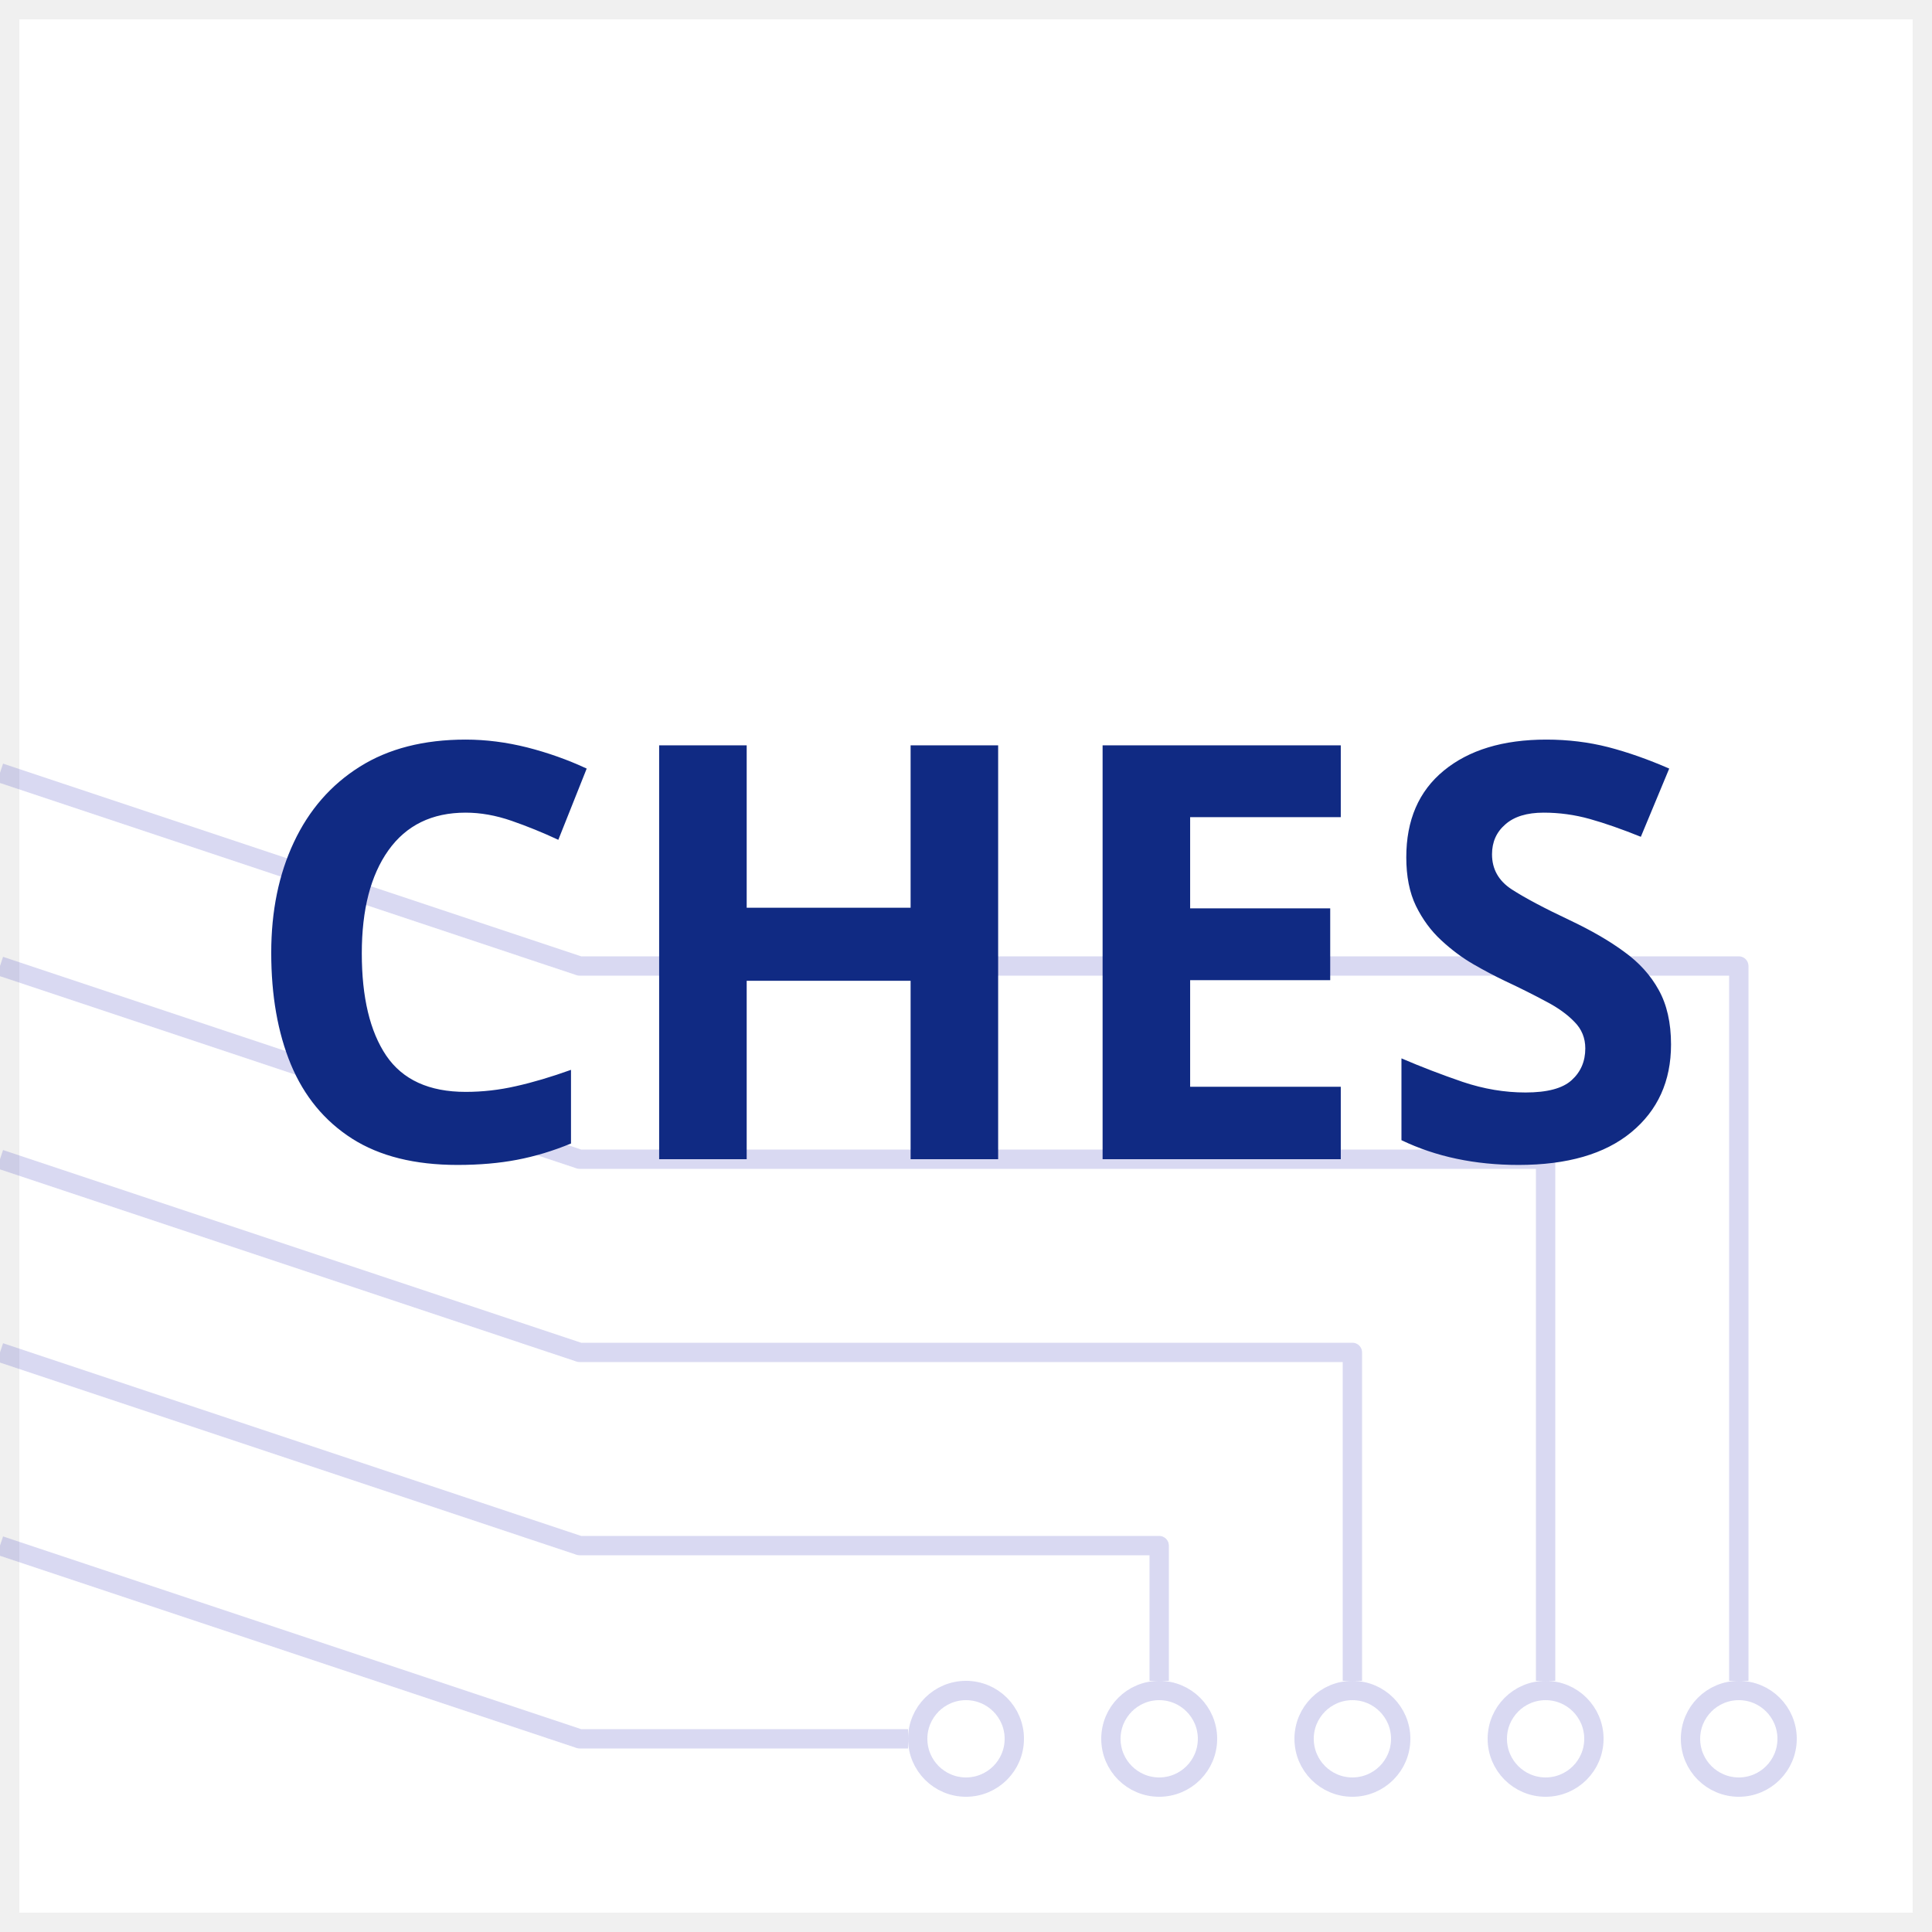
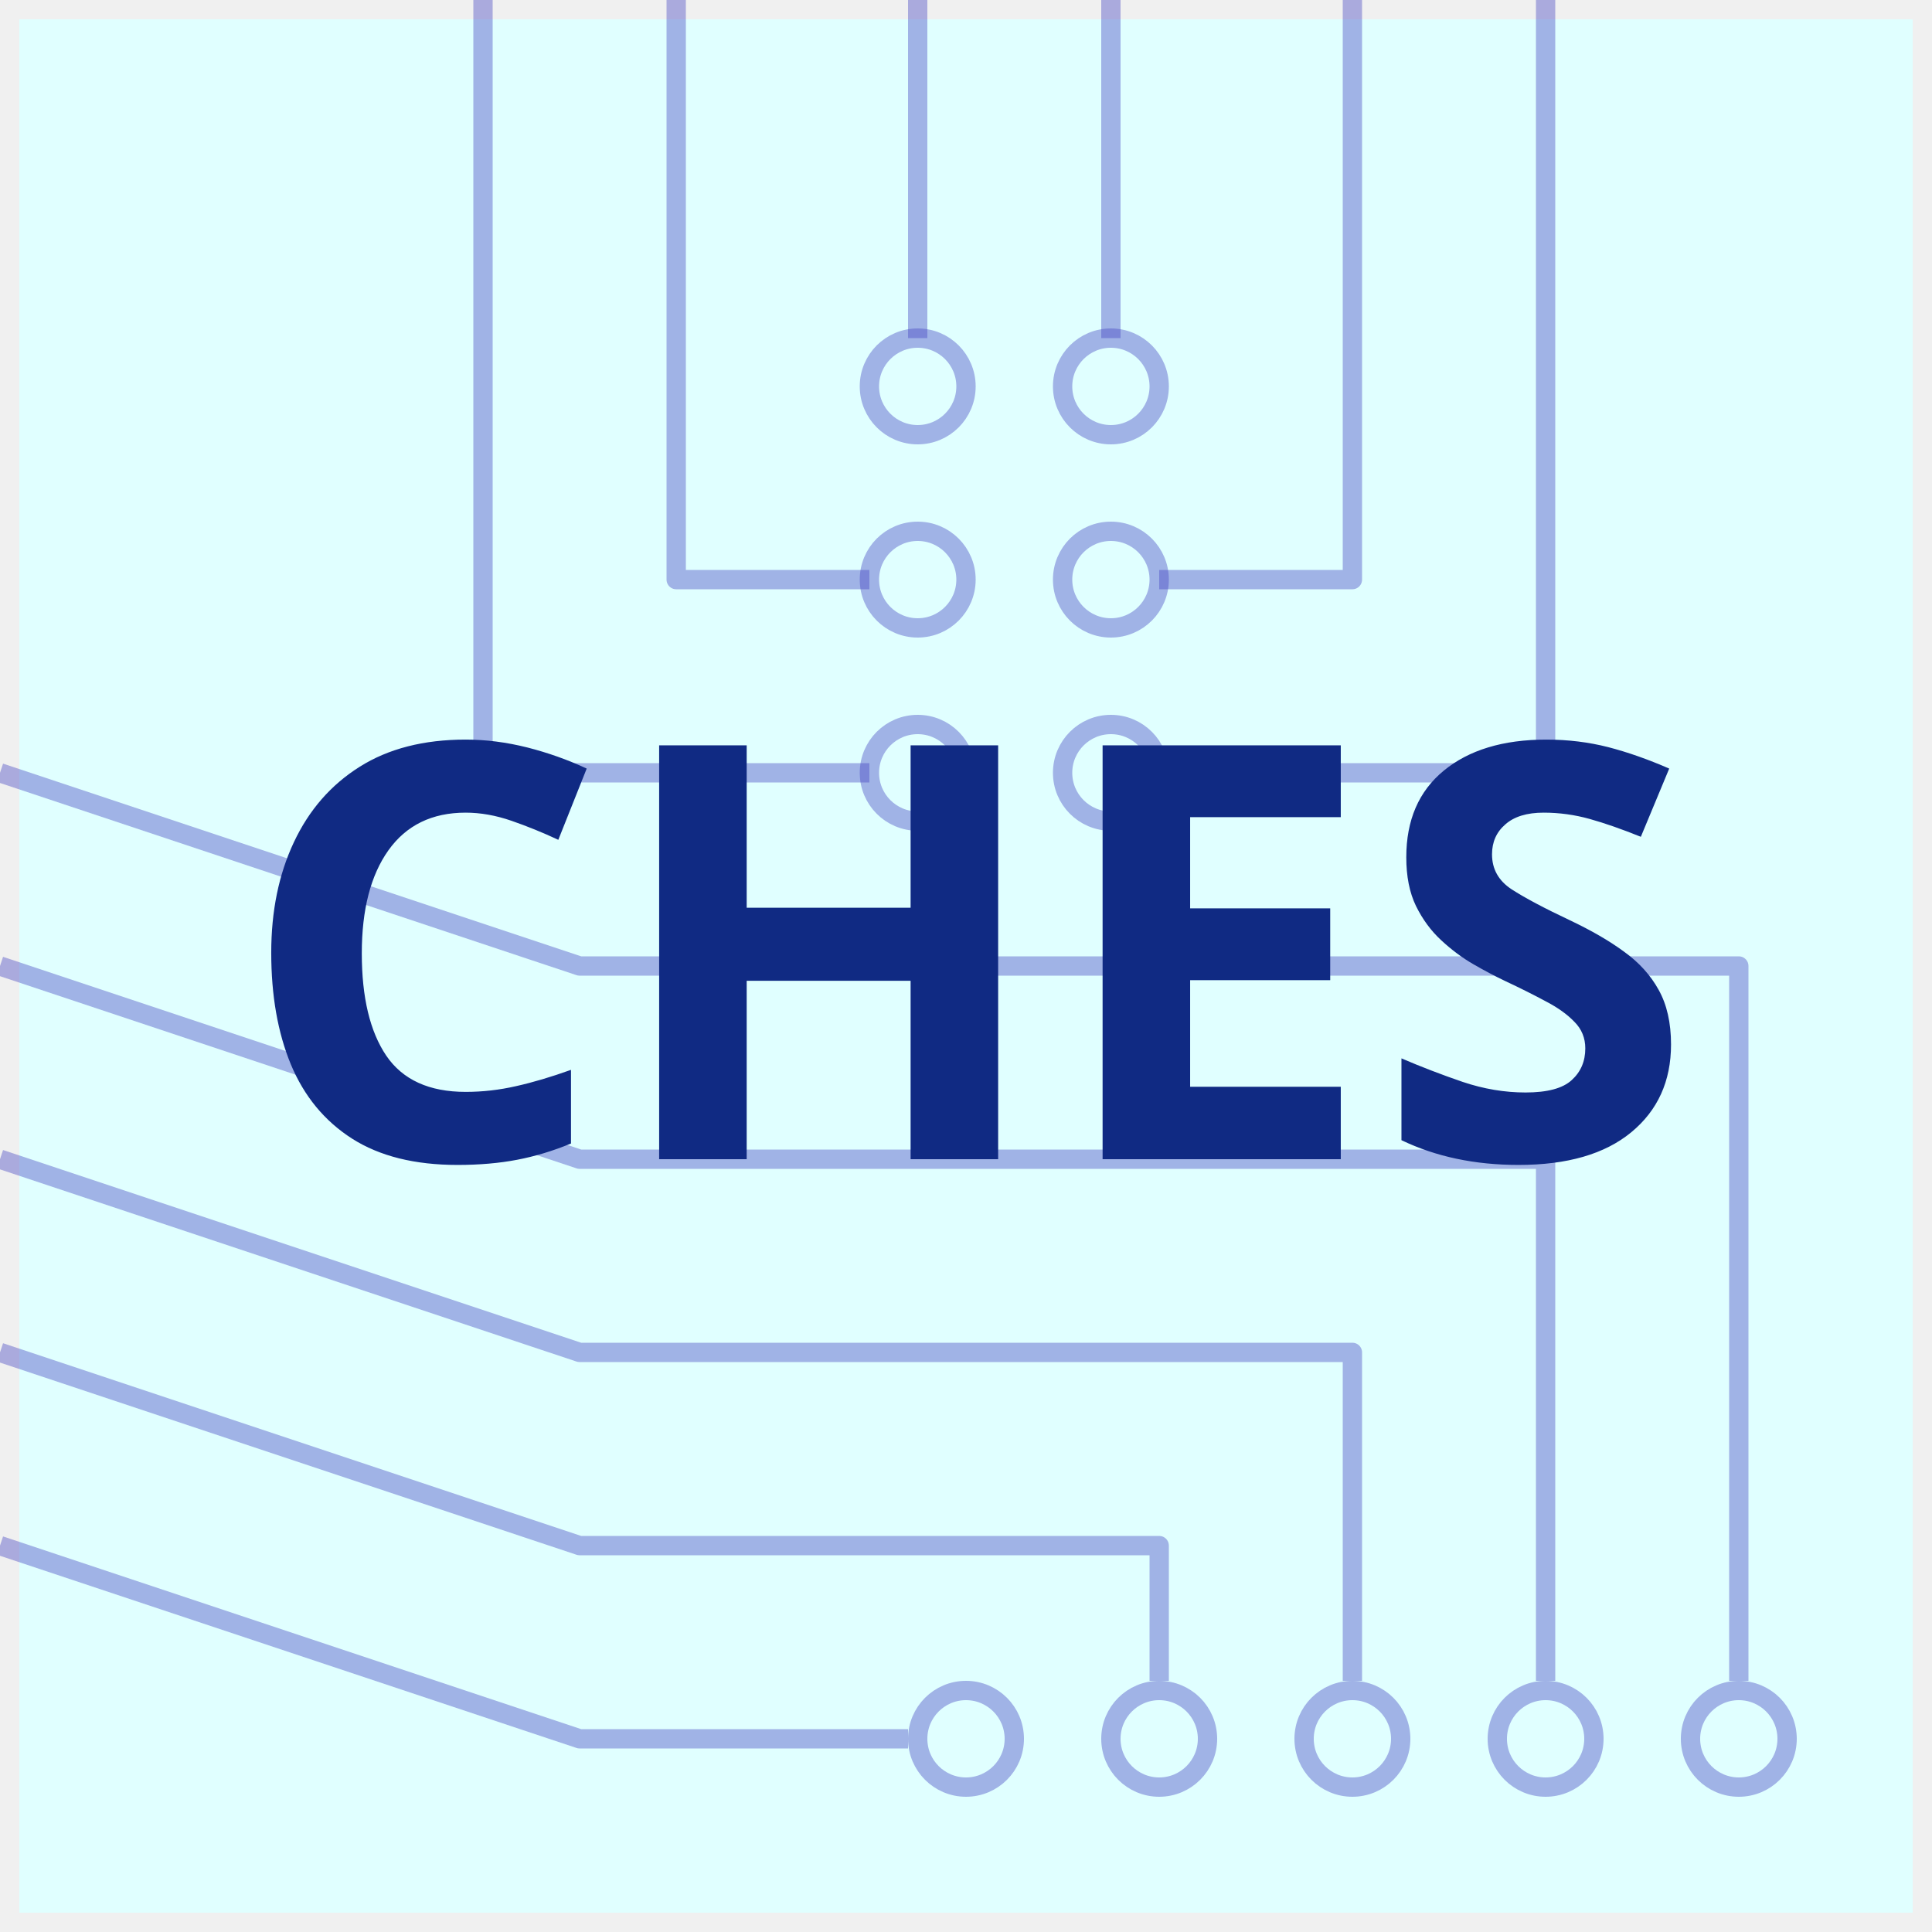
<svg xmlns="http://www.w3.org/2000/svg" width="100" height="100">
  <defs>
    <style type="text/css">
    .ches {
    font: bold 30px sans-serif;
    fill: #102a83; /* pale teal */
    }
    </style>
    <linearGradient id="circuitcolor">
      <stop stop-color="#404080" />
    </linearGradient>
    <radialGradient id="wires" cx="25%" cy="50%" r="100%" fx="100%" fy="100%">
      <stop stop-color="#404080" offset="0%" />
      <stop stop-color="#6080a0" offset="40%" />
      <stop stop-color="#80a0c0" offset="100%" />
    </radialGradient>
    <style type="text/css">
    .circuit {
    stroke: #4040c0;
    stroke-width: 1;
    fill:none;
    stroke-linecap: butt;
    stroke-linejoin: round;
-     opacity: 0.2;
+     opacity: 0.4;
    }
    .circuitpost {
    stroke: #4040c0;
    stroke-width:1;
    fill:none;
-     opacity: 0.2;
+     opacity: 0.4;
    }
    </style>
  </defs>
-   <rect x="0" y="0" height="100" width="100" stroke="#f0f0f0" fill="#ffffff" stroke-width="2" />
+   <rect x="0" y="0" height="100" width="100" stroke="#f0f0f0" fill="#e0ffff" stroke-width="2" />
  <path d="M 0,80 l 30 10 l 17 0" class="circuit" />
  <circle cx="50" cy="90" r="2.5" class="circuitpost" />
  <path d="M 0,70 l 30 10 l 30 0 l 0 7" class="circuit" />
  <circle cx="60" cy="90" r="2.5" class="circuitpost" />
  <path d="M 0,60 l 30 10 l 40 0 l 0 17" class="circuit" />
  <circle cx="70" cy="90" r="2.5" class="circuitpost" />
  <path d="M 0,50 l 30 10 l 50 0 l 0 27" class="circuit" />
  <circle cx="80" cy="90" r="2.5" class="circuitpost" />
  <path d="M 0,40 l 30 10 l 60 0 l 0 37" class="circuit" />
  <circle cx="90" cy="90" r="2.5" class="circuitpost" />
+   <path d="M 25,0 l 0 40 l 20 0" class="circuit" />
+   <circle cx="47.5" cy="40" r="2.5" class="circuitpost" />
+   <path d="M 35,0 l 0 30 l 10 0" class="circuit" />
+   <circle cx="47.5" cy="30" r="2.5" class="circuitpost" />
+   <path d="M 80,0 l 0 40 l -20 0" class="circuit" />
+   <circle cx="57.5" cy="40" r="2.5" class="circuitpost" />
+   <path d="M 47.5,0 l 0 17.5" class="circuit" />
+   <circle cx="47.5" cy="20" r="2.5" class="circuitpost" />
+   <path d="M 57.5,0 l 0 17.5" class="circuit" />
+   <circle cx="57.5" cy="20" r="2.5" class="circuitpost" />
+   <path d="M 70,0 l 0 30 l -10 0" class="circuit" />
+   <circle cx="57.5" cy="30" r="2.5" class="circuitpost" />
  <text x="50" y="60" text-anchor="middle" class="ches">CHES</text>
</svg>
